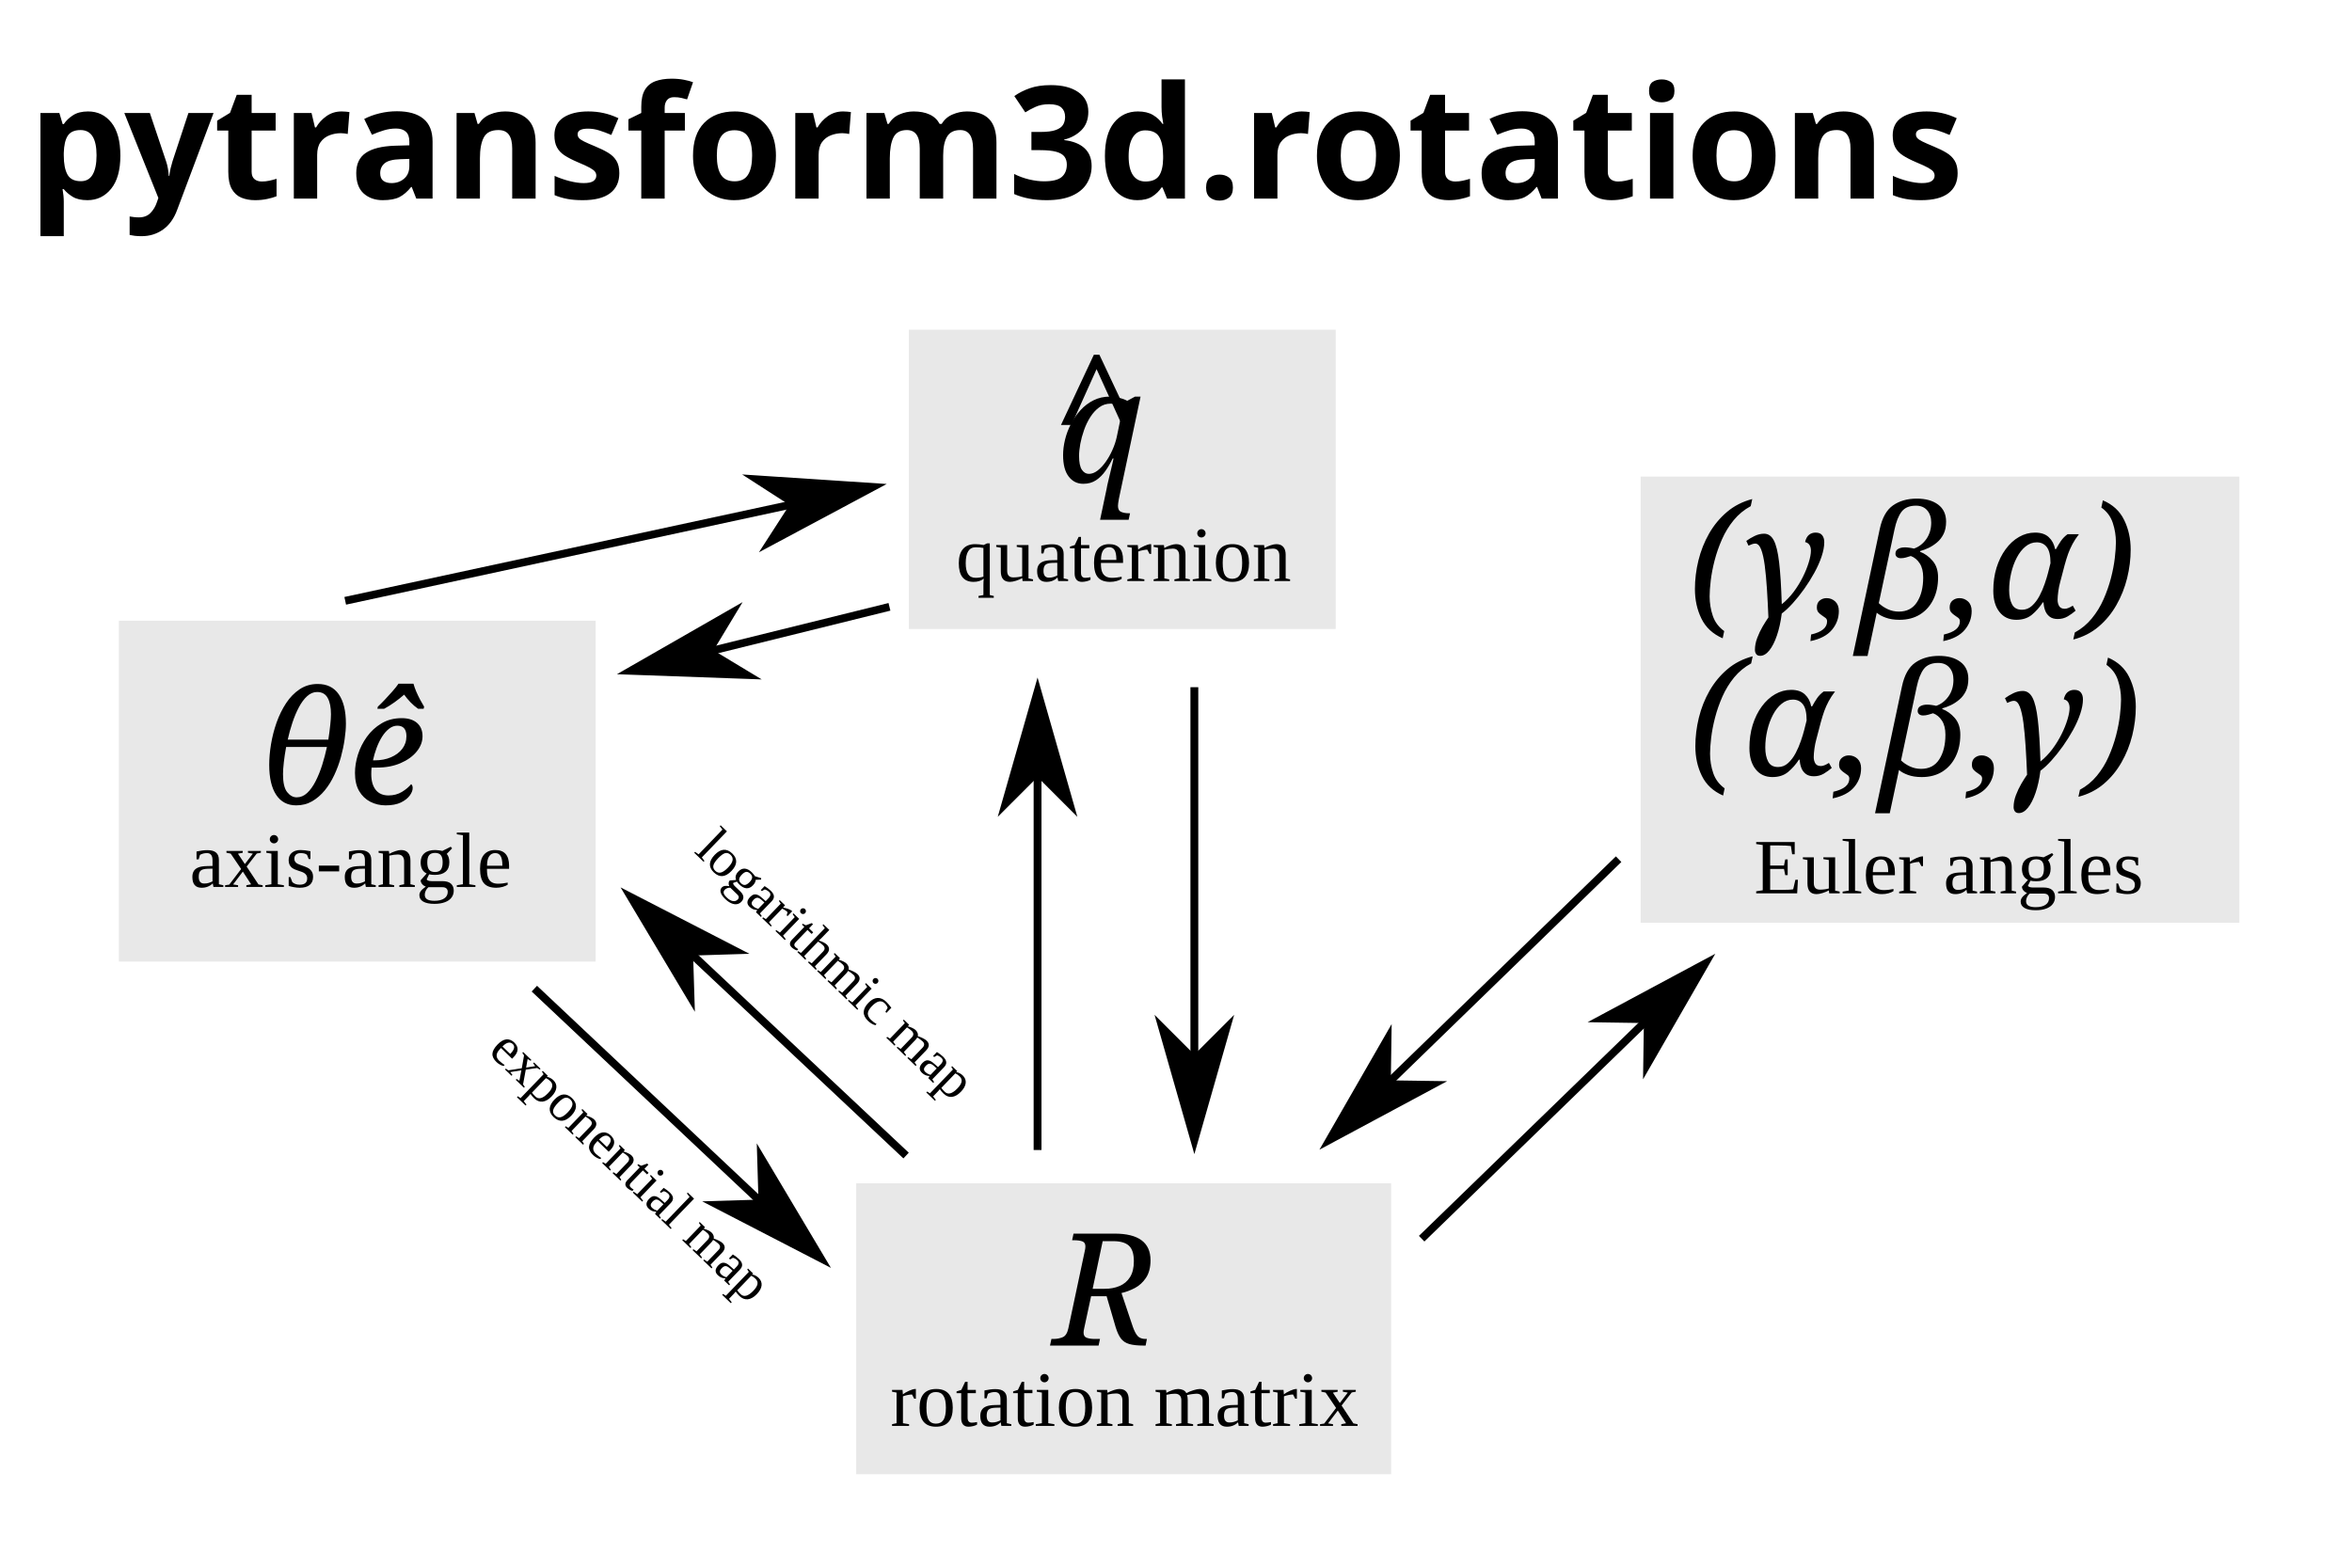
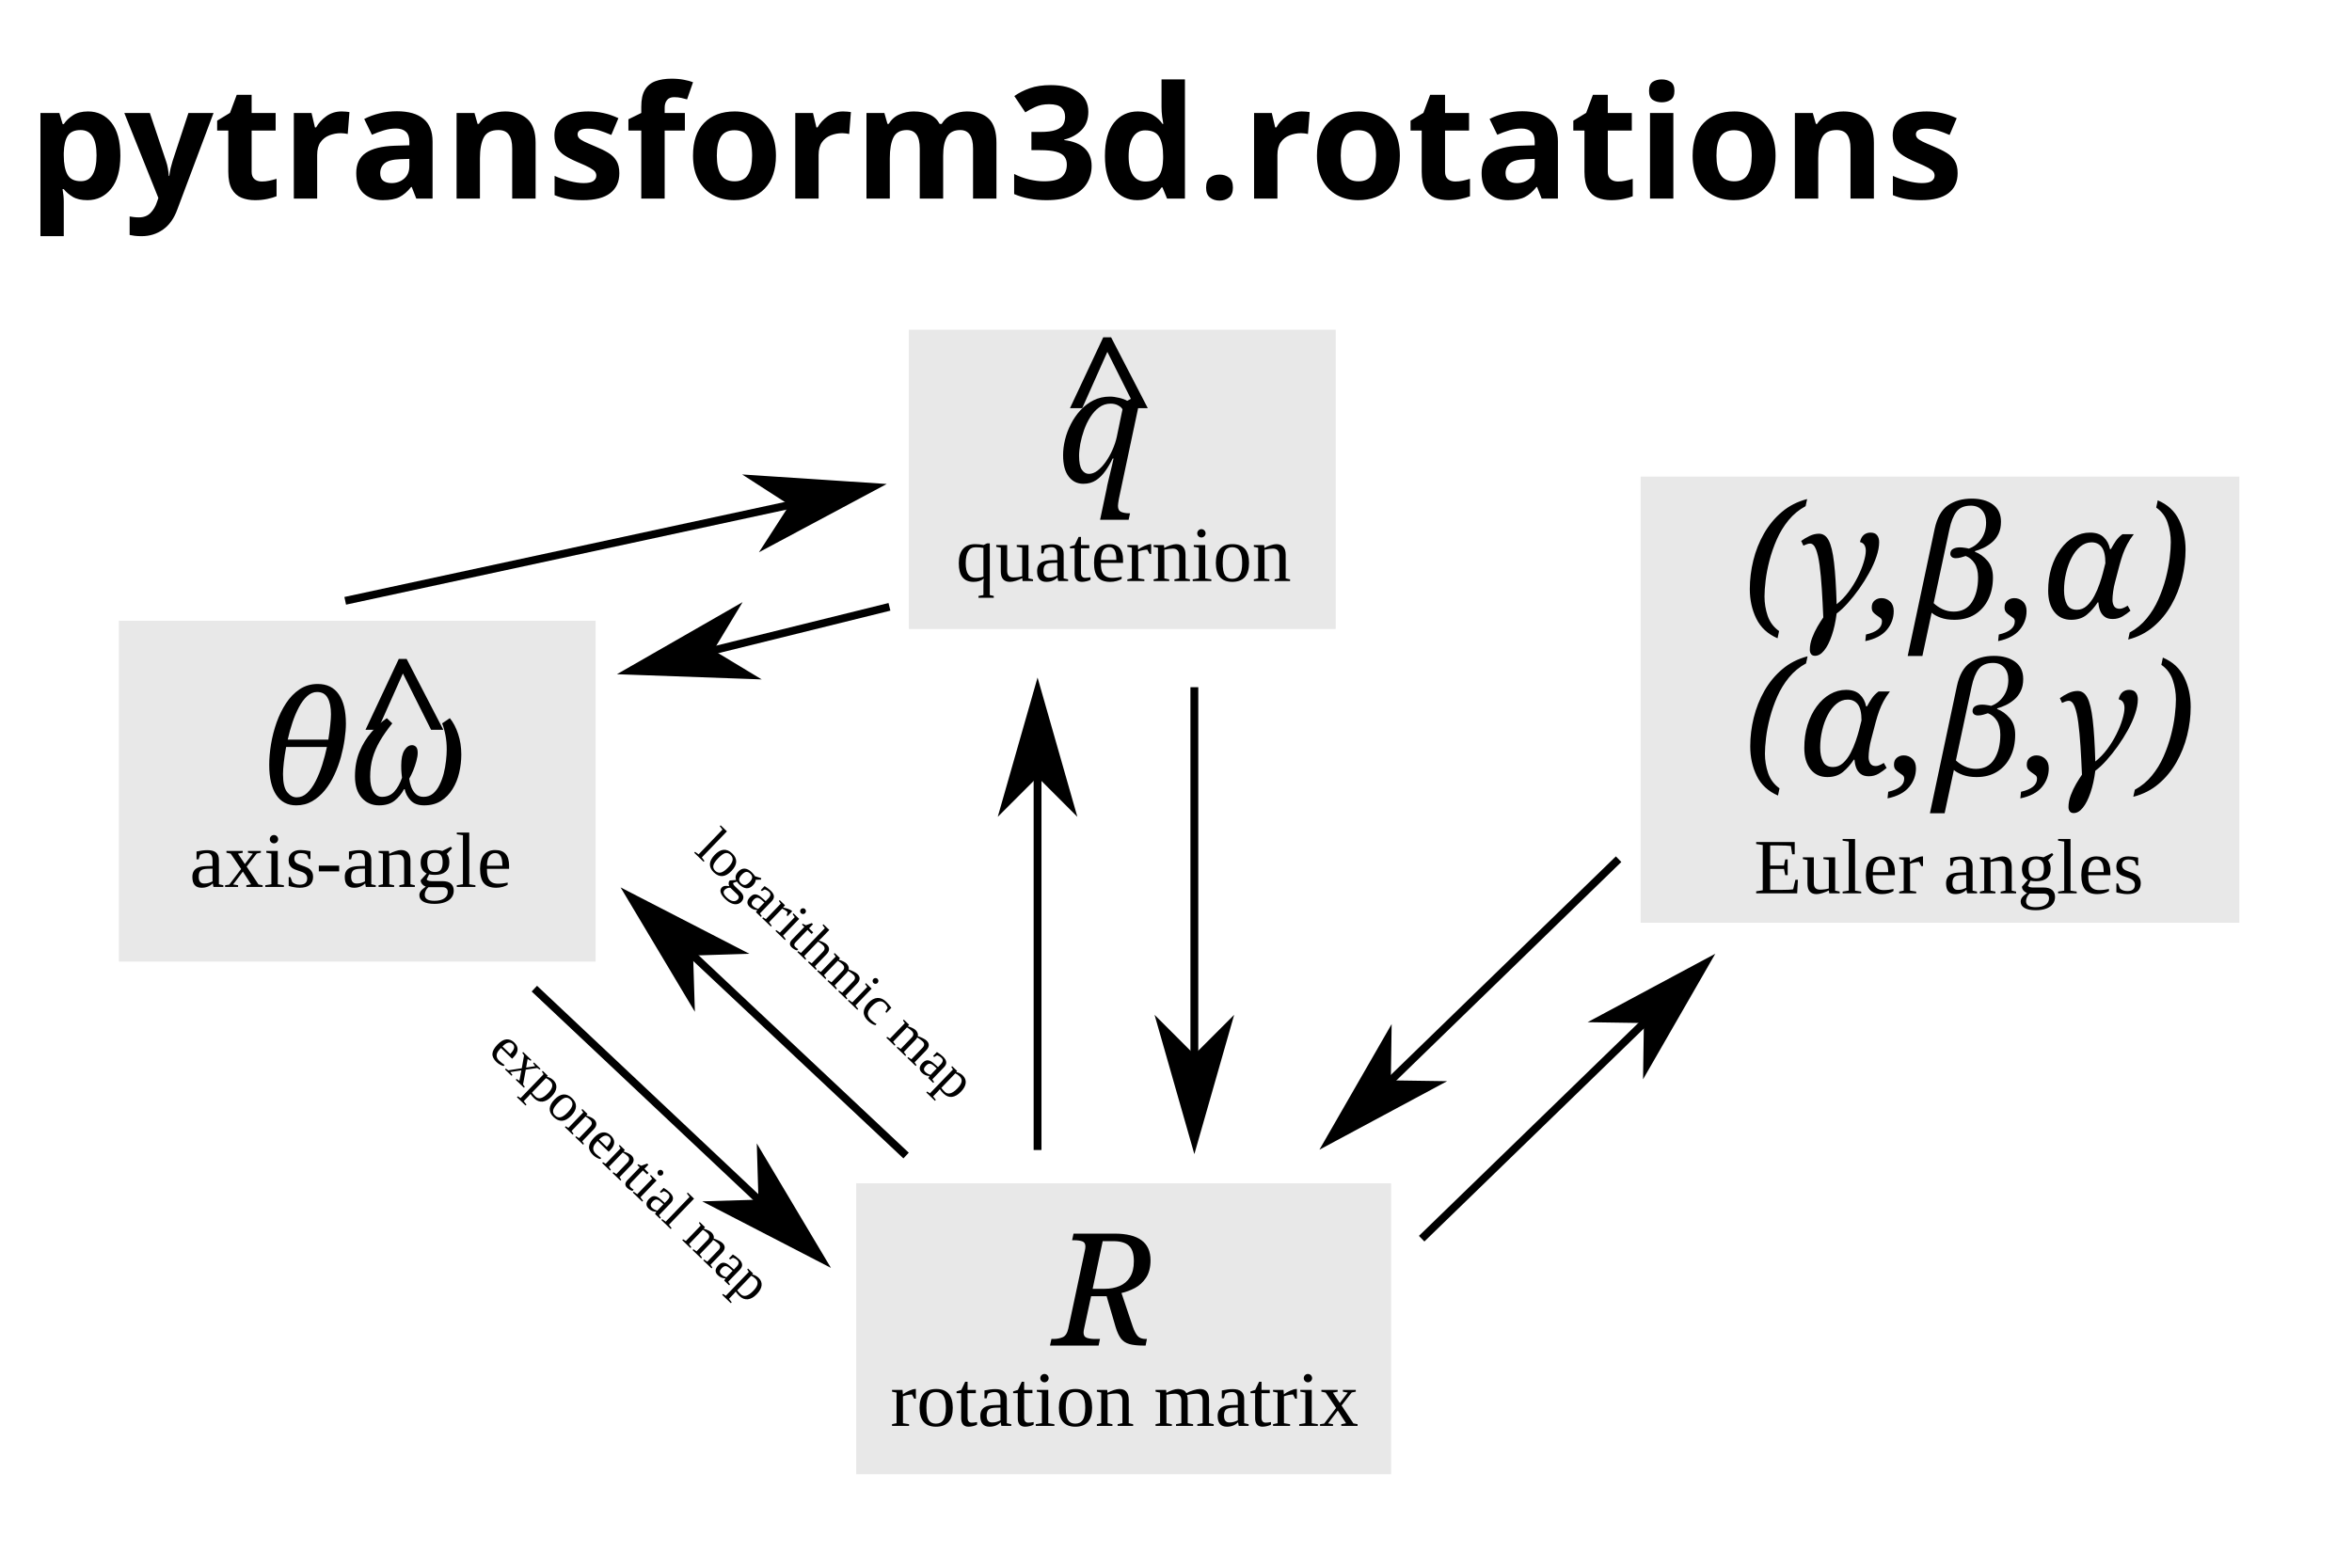
<svg xmlns="http://www.w3.org/2000/svg" width="600" height="400" id="svg2" version="1.1">
  <defs id="defs4">
    <marker orient="auto" refY="0.0" refX="0.0" id="Arrow1Lend" style="overflow:visible;">
      <path id="path3927" d="M 0.0,0.0 L 5.0,-5.0 L -12.5,0.0 L 5.0,5.0 L 0.0,0.0 z " style="fill-rule:evenodd;stroke:#000000;stroke-width:1.0pt;" transform="scale(0.8) rotate(180) translate(12.5,0)" />
    </marker>
  </defs>
  <g id="layer1" transform="translate(0,-652.3622)">
    <rect style="opacity:0.3;fill:#b3b3b3;fill-opacity:1;stroke:none" id="rect3148" width="136.472" height="74.246" x="218.416" y="954.275" />
-     <text xml:space="preserve" style="font-size:40px;font-style:normal;font-weight:normal;line-height:125%;letter-spacing:0px;word-spacing:0px;fill:#000000;fill-opacity:1;stroke:none;font-family:Sans" x="268.657" y="995.685" id="text2985">
-       <tspan id="tspan2987" x="268.657" y="995.685" style="font-style:italic;font-variant:normal;font-weight:normal;font-stretch:normal;font-family:Serif;-inkscape-font-specification:Serif Italic">R</tspan>
+     <text xml:space="preserve" style="font-style:normal;font-weight:normal;line-height:0%;font-family:sans-serif;letter-spacing:0px;word-spacing:0px;fill:#000000;fill-opacity:1;stroke:none" x="268.657" y="995.685" id="text2985">
+       <tspan id="tspan2987" x="268.657" y="995.685" style="font-style:italic;font-variant:normal;font-weight:normal;font-stretch:normal;font-size:40px;line-height:1.25;font-family:serif;-inkscape-font-specification:'Serif Italic'">R</tspan>
    </text>
-     <text xml:space="preserve" style="font-size:40px;font-style:normal;font-weight:normal;line-height:125%;letter-spacing:0px;word-spacing:0px;fill:#000000;fill-opacity:1;stroke:none;font-family:Sans" x="227.157" y="1016.185" id="text2989">
-       <tspan id="tspan2991" x="227.157" y="1016.185" style="font-size:20px;font-style:normal;font-variant:normal;font-weight:normal;font-stretch:normal;font-family:Times New Roman;-inkscape-font-specification:Times New Roman">rotation matrix</tspan>
+     <text xml:space="preserve" style="font-style:normal;font-weight:normal;line-height:0%;font-family:sans-serif;letter-spacing:0px;word-spacing:0px;fill:#000000;fill-opacity:1;stroke:none" x="227.157" y="1016.185" id="text2989">
+       <tspan id="tspan2991" x="227.157" y="1016.185" style="font-style:normal;font-variant:normal;font-weight:normal;font-stretch:normal;font-size:20px;line-height:1.25;font-family:'Times New Roman';-inkscape-font-specification:'Times New Roman'">rotation matrix</tspan>
    </text>
    <rect style="opacity:0.3;fill:#b3b3b3;fill-opacity:1;stroke:none" id="rect3142" width="121.622" height="86.974" x="30.326" y="810.733" />
-     <text xml:space="preserve" style="font-size:40px;font-style:normal;font-weight:normal;line-height:125%;letter-spacing:0px;word-spacing:0px;fill:#000000;fill-opacity:1;stroke:none;font-family:Sans" x="66.477" y="857.442" id="text2985-8">
-       <tspan id="tspan2987-5" x="66.477" y="857.442" style="font-style:italic;font-variant:normal;font-weight:normal;font-stretch:normal;font-family:Serif;-inkscape-font-specification:Serif Italic">θê</tspan>
+     <text xml:space="preserve" style="font-style:normal;font-weight:normal;line-height:0%;font-family:sans-serif;letter-spacing:0px;word-spacing:0px;fill:#000000;fill-opacity:1;stroke:none" x="66.477" y="857.442" id="text2985-8">
+       <tspan id="tspan2987-5" x="66.477" y="857.442" style="font-style:italic;font-variant:normal;font-weight:normal;font-stretch:normal;font-size:40px;line-height:1.25;font-family:serif;-inkscape-font-specification:'Serif Italic'">θω</tspan>
    </text>
-     <text xml:space="preserve" style="font-size:40px;font-style:normal;font-weight:normal;line-height:125%;letter-spacing:0px;word-spacing:0px;fill:#000000;fill-opacity:1;stroke:none;font-family:Sans" x="48.371" y="878.669" id="text2989-2">
-       <tspan id="tspan2991-0" x="48.371" y="878.669" style="font-size:20px;font-style:normal;font-variant:normal;font-weight:normal;font-stretch:normal;font-family:Times New Roman;-inkscape-font-specification:Times New Roman">axis-angle</tspan>
+     <text xml:space="preserve" style="font-style:normal;font-weight:normal;line-height:0%;font-family:sans-serif;letter-spacing:0px;word-spacing:0px;fill:#000000;fill-opacity:1;stroke:none" x="48.371" y="878.669" id="text2989-2">
+       <tspan id="tspan2991-0" x="48.371" y="878.669" style="font-style:normal;font-variant:normal;font-weight:normal;font-stretch:normal;font-size:20px;line-height:1.25;font-family:'Times New Roman';-inkscape-font-specification:'Times New Roman'">axis-angle</tspan>
    </text>
    <rect style="opacity:0.3;fill:#b3b3b3;fill-opacity:1;stroke:none" id="rect3144" width="152.735" height="113.844" x="418.528" y="773.963" />
-     <text xml:space="preserve" style="font-size:40px;font-style:normal;font-weight:normal;line-height:125%;letter-spacing:0px;word-spacing:0px;fill:#000000;fill-opacity:1;stroke:none;font-family:Sans" x="430.801" y="850.223" id="text2985-8-4">
-       <tspan id="tspan2987-5-7" x="430.801" y="850.223" style="font-style:italic;font-variant:normal;font-weight:normal;font-stretch:normal;font-family:Serif;-inkscape-font-specification:Serif Italic">(α,β,γ)</tspan>
+     <text xml:space="preserve" style="font-style:normal;font-weight:normal;line-height:0%;font-family:sans-serif;letter-spacing:0px;word-spacing:0px;fill:#000000;fill-opacity:1;stroke:none" x="444.801" y="850.223" id="text2985-8-4">
+       <tspan id="tspan2987-5-7" x="444.801" y="850.223" style="font-style:italic;font-variant:normal;font-weight:normal;font-stretch:normal;font-size:40px;line-height:1.25;font-family:serif;-inkscape-font-specification:'Serif Italic'">(α,β,γ)</tspan>
    </text>
-     <text xml:space="preserve" style="font-size:40px;font-style:normal;font-weight:normal;line-height:125%;letter-spacing:0px;word-spacing:0px;fill:#000000;fill-opacity:1;stroke:none;font-family:Sans" x="447.429" y="880.296" id="text2989-2-4">
-       <tspan id="tspan2991-0-5" x="447.429" y="880.296" style="font-size:20px;font-style:normal;font-variant:normal;font-weight:normal;font-stretch:normal;font-family:Times New Roman;-inkscape-font-specification:Times New Roman">Euler angles</tspan>
+     <text xml:space="preserve" style="font-style:normal;font-weight:normal;line-height:0%;font-family:sans-serif;letter-spacing:0px;word-spacing:0px;fill:#000000;fill-opacity:1;stroke:none" x="447.429" y="880.296" id="text2989-2-4">
+       <tspan id="tspan2991-0-5" x="447.429" y="880.296" style="font-style:normal;font-variant:normal;font-weight:normal;font-stretch:normal;font-size:20px;line-height:1.25;font-family:'Times New Roman';-inkscape-font-specification:'Times New Roman'">Euler angles</tspan>
    </text>
-     <text xml:space="preserve" style="font-size:40px;font-style:normal;font-weight:normal;line-height:125%;letter-spacing:0px;word-spacing:0px;fill:#000000;fill-opacity:1;stroke:none;font-family:Sans" x="430.691" y="810.104" id="text2985-8-4-3">
-       <tspan id="tspan2987-5-7-9" x="430.691" y="810.104" style="font-style:italic;font-variant:normal;font-weight:normal;font-stretch:normal;font-family:Serif;-inkscape-font-specification:Serif Italic">(γ,β,α)</tspan>
+     <text xml:space="preserve" style="font-style:normal;font-weight:normal;line-height:0%;font-family:sans-serif;letter-spacing:0px;word-spacing:0px;fill:#000000;fill-opacity:1;stroke:none" x="444.691" y="810.104" id="text2985-8-4-3">
+       <tspan id="tspan2987-5-7-9" x="444.691" y="810.104" style="font-style:italic;font-variant:normal;font-weight:normal;font-stretch:normal;font-size:40px;line-height:1.25;font-family:serif;-inkscape-font-specification:'Serif Italic'">(γ,β,α)</tspan>
    </text>
    <rect style="opacity:0.3;fill:#b3b3b3;fill-opacity:1;stroke:none" id="rect3146" width="108.894" height="76.368" x="231.851" y="736.487" />
-     <text xml:space="preserve" style="font-size:40px;font-style:normal;font-weight:normal;line-height:125%;letter-spacing:0px;word-spacing:0px;fill:#000000;fill-opacity:1;stroke:none;font-family:Sans" x="269.478" y="775.397" id="text2985-4">
-       <tspan id="tspan2987-8" x="269.478" y="775.397" style="font-style:italic;font-variant:normal;font-weight:normal;font-stretch:normal;font-family:Serif;-inkscape-font-specification:Serif Italic">q</tspan>
+     <text xml:space="preserve" style="font-style:normal;font-weight:normal;line-height:0%;font-family:sans-serif;letter-spacing:0px;word-spacing:0px;fill:#000000;fill-opacity:1;stroke:none" x="269.478" y="775.397" id="text2985-4">
+       <tspan id="tspan2987-8" x="269.478" y="775.397" style="font-style:italic;font-variant:normal;font-weight:normal;font-stretch:normal;font-size:40px;line-height:1.25;font-family:serif;-inkscape-font-specification:'Serif Italic'">q</tspan>
    </text>
-     <text xml:space="preserve" style="font-size:40px;font-style:normal;font-weight:normal;line-height:125%;letter-spacing:0px;word-spacing:0px;fill:#000000;fill-opacity:1;stroke:none;font-family:Sans" x="243.873" y="800.624" id="text2989-9">
-       <tspan id="tspan2991-9" x="243.873" y="800.624" style="font-size:20px;font-style:normal;font-variant:normal;font-weight:normal;font-stretch:normal;font-family:Times New Roman;-inkscape-font-specification:Times New Roman">quaternion</tspan>
+     <text xml:space="preserve" style="font-style:normal;font-weight:normal;line-height:0%;font-family:sans-serif;letter-spacing:0px;word-spacing:0px;fill:#000000;fill-opacity:1;stroke:none" x="243.873" y="800.624" id="text2989-9">
+       <tspan id="tspan2991-9" x="243.873" y="800.624" style="font-style:normal;font-variant:normal;font-weight:normal;font-stretch:normal;font-size:20px;line-height:1.25;font-family:'Times New Roman';-inkscape-font-specification:'Times New Roman'">quaternion</tspan>
    </text>
    <path style="fill:none;stroke:#000000;stroke-width:2;stroke-linecap:butt;stroke-linejoin:miter;stroke-miterlimit:4;stroke-opacity:1;stroke-dasharray:none;marker-end:url(#Arrow1Lend)" d="m 304.683,827.703 0,115.258" id="path3150" />
    <path style="fill:none;stroke:#000000;stroke-width:2;stroke-linecap:butt;stroke-linejoin:miter;stroke-miterlimit:4;stroke-opacity:1;stroke-dasharray:none;marker-end:url(#Arrow1Lend)" d="m 264.683,945.79 0,-116.673" id="path4728" />
    <path style="fill:none;stroke:#000000;stroke-width:2;stroke-linecap:butt;stroke-linejoin:miter;stroke-miterlimit:4;stroke-opacity:1;stroke-dasharray:none;marker-end:url(#Arrow1Lend)" d="m 362.666,968.417 72.125,-70.004" id="path4912" />
    <path style="fill:none;stroke:#000000;stroke-width:2;stroke-linecap:butt;stroke-linejoin:miter;stroke-miterlimit:4;stroke-opacity:1;stroke-dasharray:none;marker-end:url(#Arrow1Lend)" d="m 412.912,871.585 -73.539,71.418" id="path5096" />
    <path style="fill:none;stroke:#000000;stroke-width:2;stroke-linecap:butt;stroke-linejoin:miter;stroke-miterlimit:4;stroke-opacity:1;stroke-dasharray:none;marker-end:url(#Arrow1Lend)" d="M 231.144,947.204 161.141,881.443" id="path5280" />
    <path style="fill:none;stroke:#000000;stroke-width:2;stroke-linecap:butt;stroke-linejoin:miter;stroke-miterlimit:4;stroke-opacity:1;stroke-dasharray:none;marker-end:url(#Arrow1Lend)" d="m 136.312,904.615 72.832,68.589" id="path5464" />
    <path style="fill:none;stroke:#000000;stroke-width:2;stroke-linecap:butt;stroke-linejoin:miter;stroke-miterlimit:4;stroke-opacity:1;stroke-dasharray:none;marker-end:url(#Arrow1Lend)" d="M 88.066,805.662 222.416,776.67" id="path5648" />
    <path style="fill:none;stroke:#000000;stroke-width:2;stroke-linecap:butt;stroke-linejoin:miter;stroke-miterlimit:4;stroke-opacity:1;stroke-dasharray:none;marker-end:url(#Arrow1Lend)" d="m 226.902,807.197 -65.761,16.263" id="path5832" />
-     <text xml:space="preserve" style="font-size:40px;font-style:normal;font-weight:normal;line-height:125%;letter-spacing:0px;word-spacing:0px;fill:#000000;fill-opacity:1;stroke:none;font-family:Sans" x="728.311" y="577.031" id="text6016" transform="matrix(0.7202443,0.6937206,-0.6937206,0.7202443,0,0)">
-       <tspan id="tspan6018" x="728.311" y="577.031" style="font-size:14px;font-family:Times New Roman;-inkscape-font-specification:Times New Roman">exponential map</tspan>
+     <text xml:space="preserve" style="font-style:normal;font-weight:normal;line-height:0%;font-family:sans-serif;letter-spacing:0px;word-spacing:0px;fill:#000000;fill-opacity:1;stroke:none" x="728.311" y="577.031" id="text6016" transform="rotate(43.92535)">
+       <tspan id="tspan6018" x="728.311" y="577.031" style="font-size:14px;line-height:1.25;font-family:'Times New Roman';-inkscape-font-specification:'Times New Roman'">exponential map</tspan>
    </text>
-     <text xml:space="preserve" style="font-size:40px;font-style:normal;font-weight:normal;line-height:125%;letter-spacing:0px;word-spacing:0px;fill:#000000;fill-opacity:1;stroke:none;font-family:Sans" x="730.76" y="503.715" id="text6016-5" transform="matrix(0.7202443,0.6937206,-0.6937206,0.7202443,0,0)">
-       <tspan id="tspan6018-1" x="730.76" y="503.715" style="font-size:14px;font-family:Times New Roman;-inkscape-font-specification:Times New Roman">logarithmic map</tspan>
+     <text xml:space="preserve" style="font-style:normal;font-weight:normal;line-height:0%;font-family:sans-serif;letter-spacing:0px;word-spacing:0px;fill:#000000;fill-opacity:1;stroke:none" x="730.76" y="503.715" id="text6016-5" transform="rotate(43.92535)">
+       <tspan id="tspan6018-1" x="730.76" y="503.715" style="font-size:14px;line-height:1.25;font-family:'Times New Roman';-inkscape-font-specification:'Times New Roman'">logarithmic map</tspan>
    </text>
-     <text xml:space="preserve" style="font-size:40px;font-style:normal;font-weight:normal;line-height:125%;letter-spacing:0px;word-spacing:0px;fill:#000000;fill-opacity:1;stroke:none;font-family:Sans" x="7.192" y="703.031" id="text6041">
-       <tspan id="tspan6043" x="7.192" y="703.031" style="font-style:normal;font-variant:normal;font-weight:bold;font-stretch:normal;font-family:Sans;-inkscape-font-specification:Sans Bold">pytransform3d.rotations</tspan>
+     <text xml:space="preserve" style="font-style:normal;font-weight:normal;line-height:0%;font-family:sans-serif;letter-spacing:0px;word-spacing:0px;fill:#000000;fill-opacity:1;stroke:none" x="7.192" y="703.031" id="text6041">
+       <tspan id="tspan6043" x="7.192" y="703.031" style="font-style:normal;font-variant:normal;font-weight:bold;font-stretch:normal;font-size:40px;line-height:1.25;font-family:sans-serif;-inkscape-font-specification:'Sans Bold'">pytransform3d.rotations</tspan>
    </text>
-     <text xml:space="preserve" style="font-size:40px;font-style:normal;font-weight:normal;line-height:125%;letter-spacing:0px;word-spacing:0px;fill:#000000;fill-opacity:1;stroke:none;font-family:Sans" x="268.614" y="771.427" id="text2985-4-4">
-       <tspan id="tspan2987-8-1" x="268.614" y="771.427" style="font-style:italic;font-variant:normal;font-weight:normal;font-stretch:normal;font-family:Serif;-inkscape-font-specification:Serif Italic">^</tspan>
+     <text xml:space="preserve" style="font-style:normal;font-weight:normal;line-height:0%;font-family:sans-serif;letter-spacing:0px;word-spacing:0px;fill:#000000;fill-opacity:1;stroke:none" x="271.443" y="767.184" id="text2985-4-4">
+       <tspan id="tspan2987-8-1" x="271.443" y="767.184" style="font-style:normal;font-variant:normal;font-weight:normal;font-stretch:normal;font-size:40px;line-height:1.25;font-family:sans-serif;-inkscape-font-specification:sans-serif">^</tspan>
+     </text>
+     <text xml:space="preserve" style="font-style:normal;font-weight:normal;line-height:0%;font-family:sans-serif;letter-spacing:0px;word-spacing:0px;fill:#000000;fill-opacity:1;stroke:none" x="91.731" y="849.248" id="text2985-4-4-2">
+       <tspan id="tspan2987-8-1-0" x="91.731" y="849.248" style="font-style:normal;font-variant:normal;font-weight:normal;font-stretch:normal;font-size:40px;line-height:1.25;font-family:sans-serif;-inkscape-font-specification:sans-serif">^</tspan>
    </text>
  </g>
</svg>
